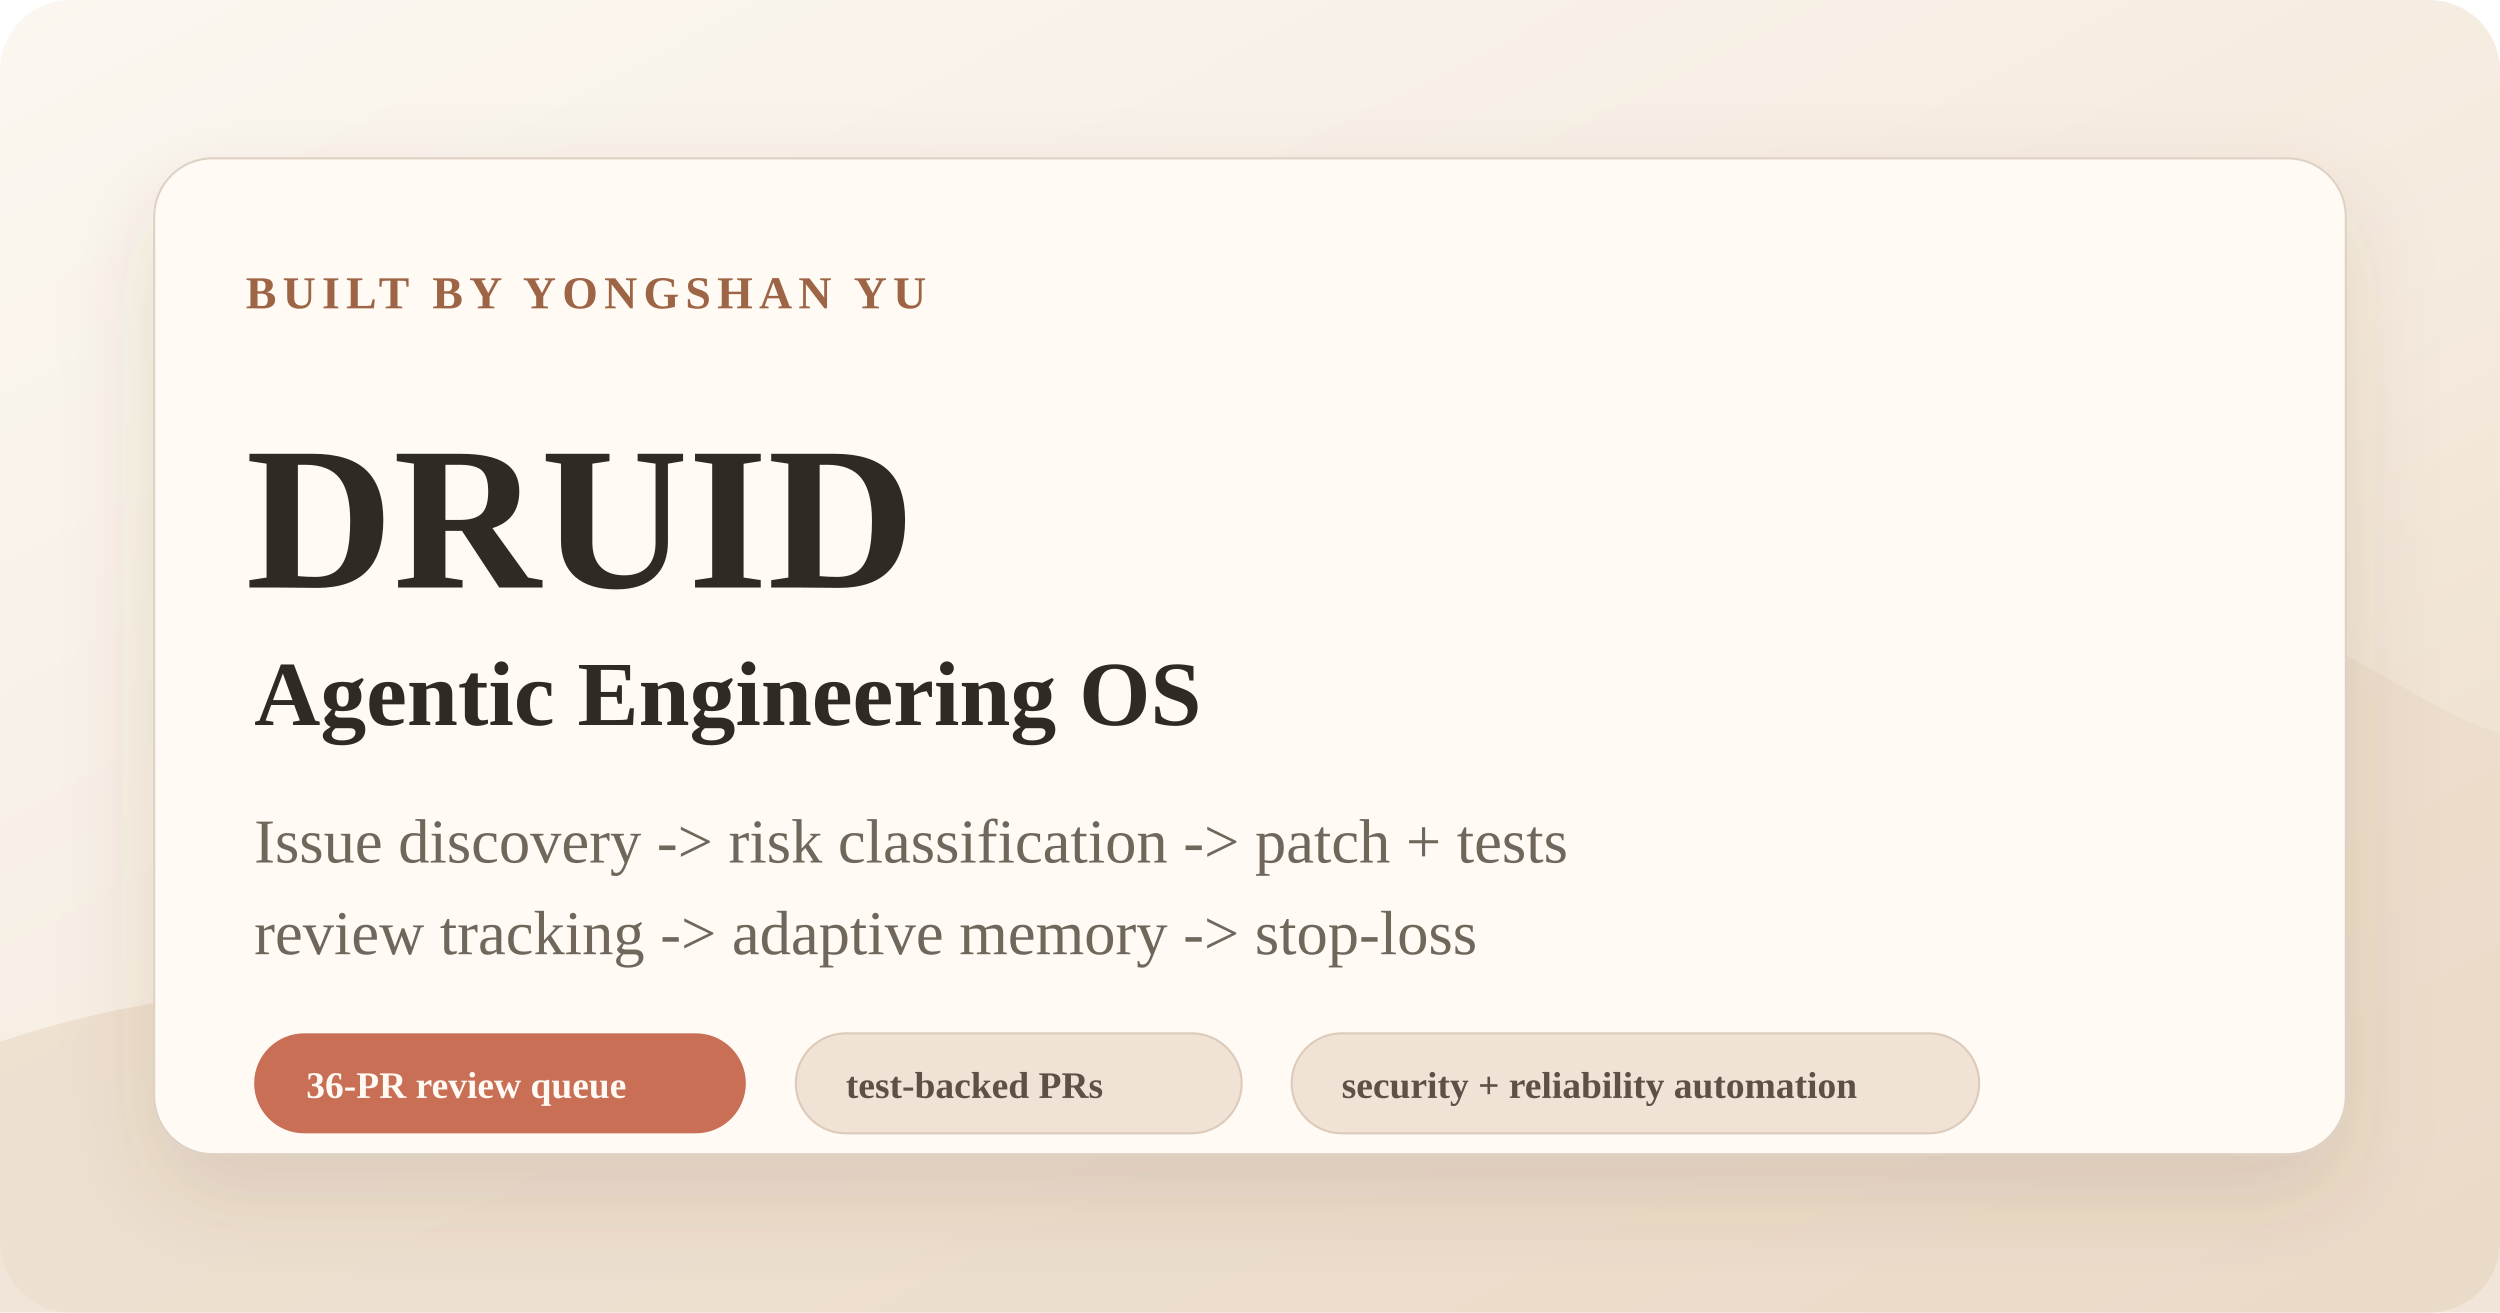
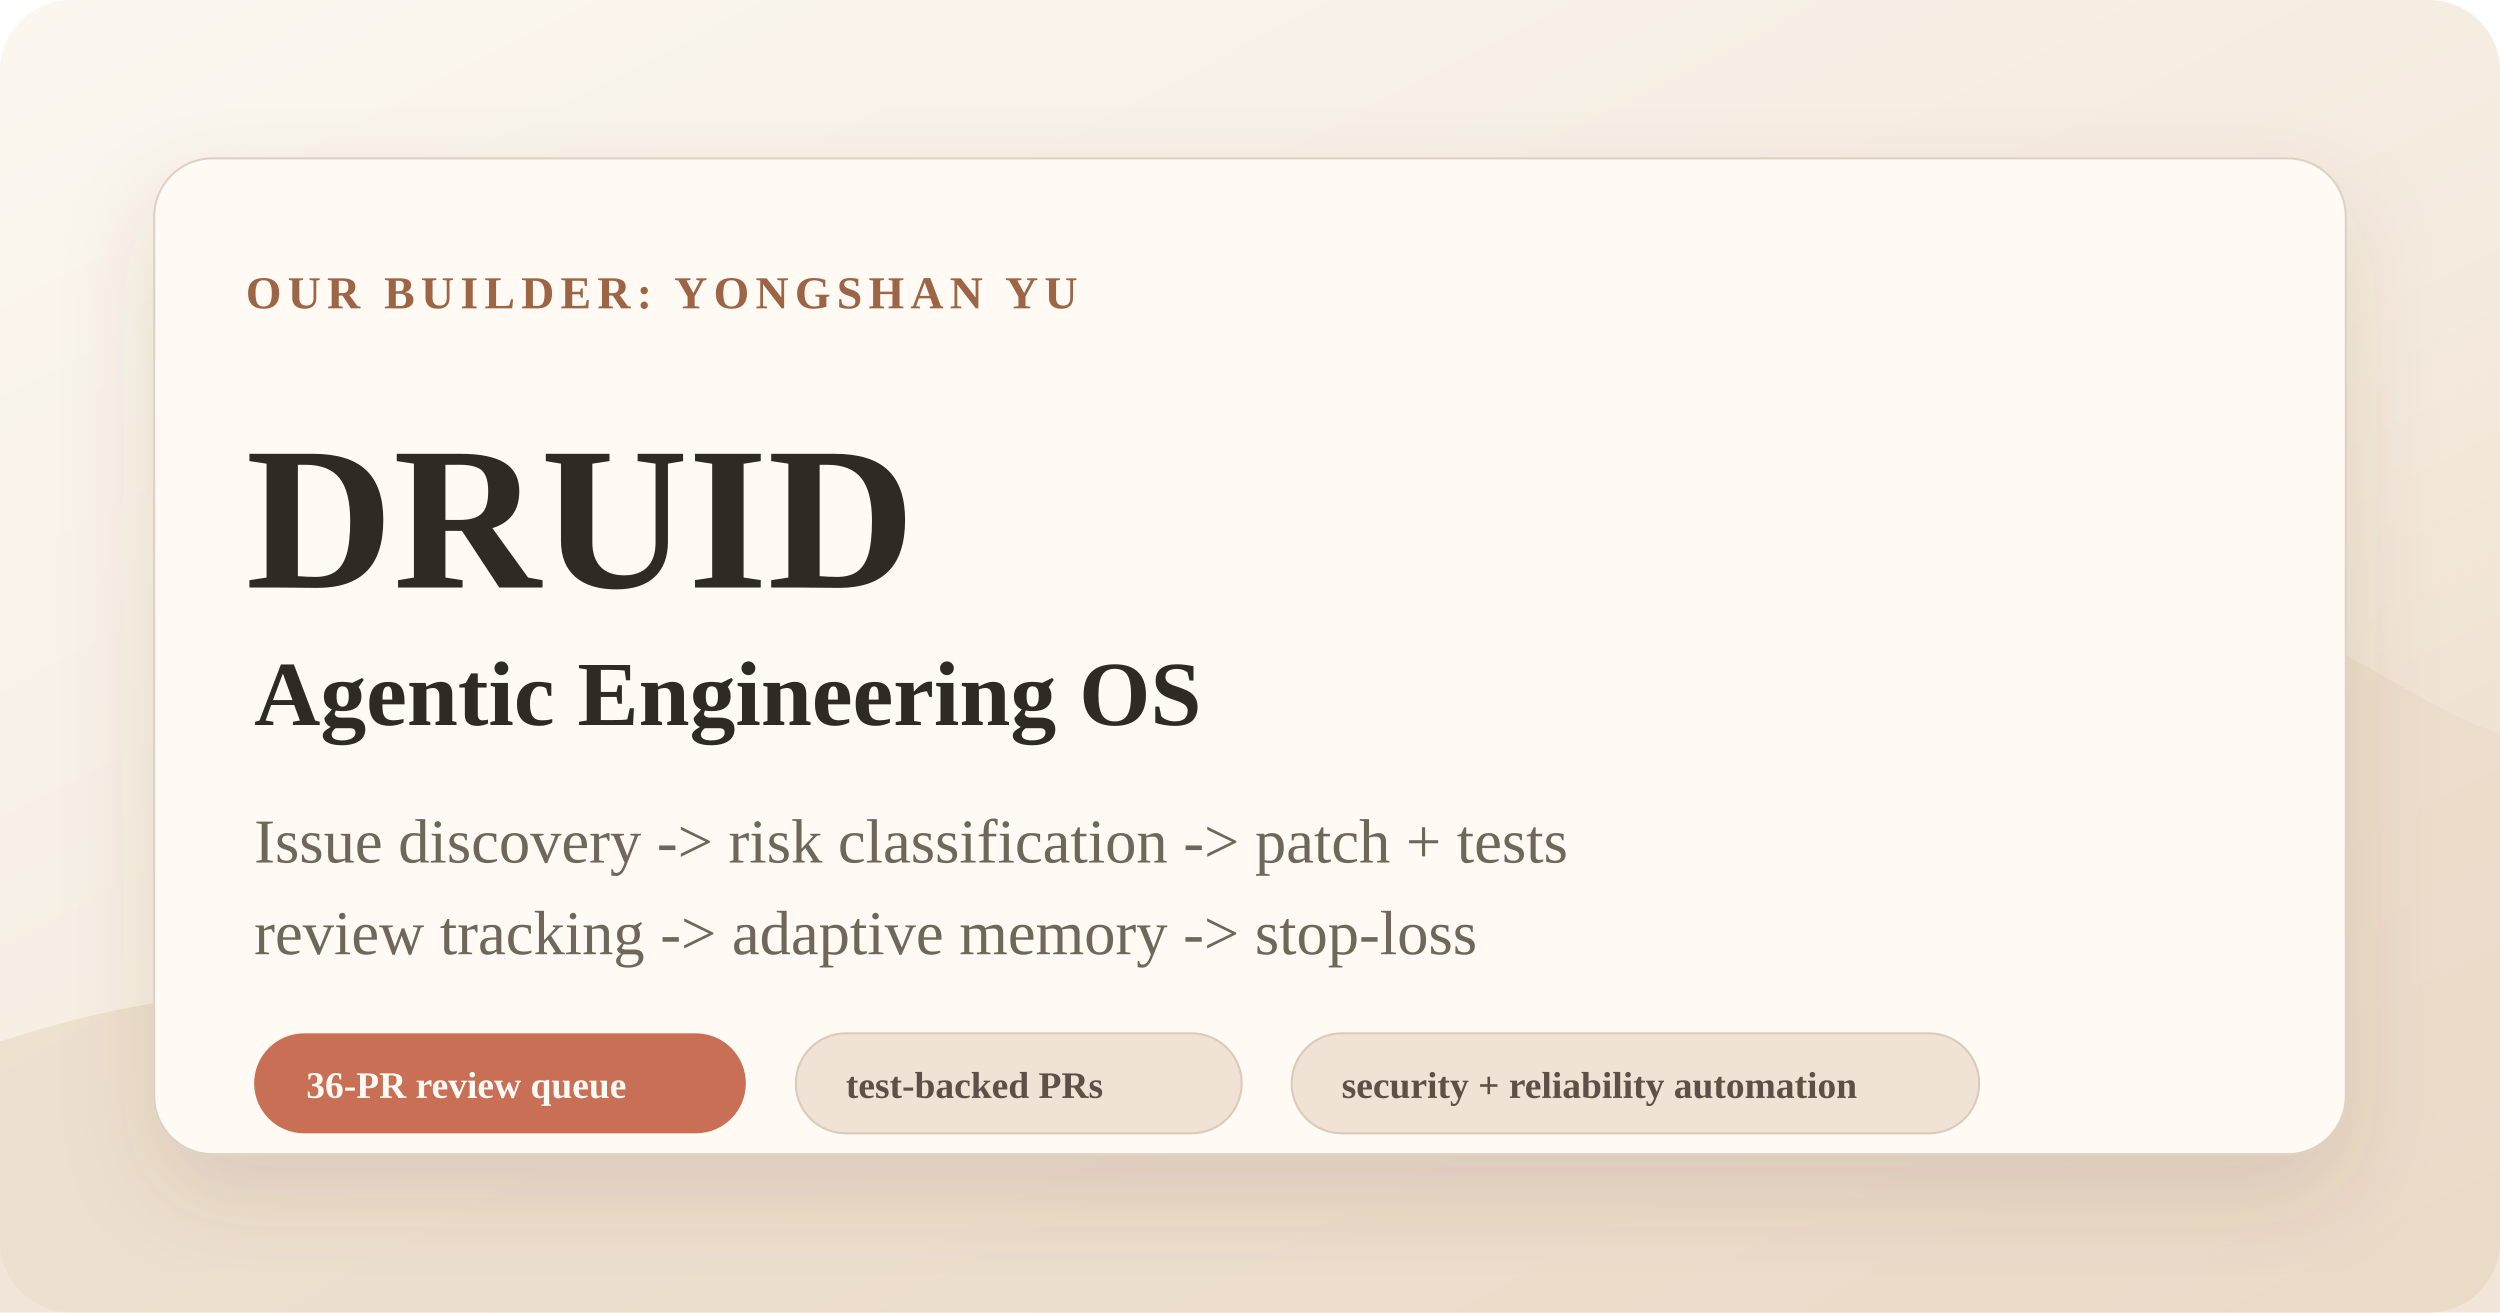
<svg xmlns="http://www.w3.org/2000/svg" width="1200" height="630" viewBox="0 0 1200 630" role="img" aria-labelledby="title desc">
  <defs>
    <linearGradient id="bg" x1="0" y1="0" x2="1" y2="1">
      <stop offset="0" stop-color="#fbf7f0" />
      <stop offset="0.58" stop-color="#f5ebdf" />
      <stop offset="1" stop-color="#ead9c6" />
    </linearGradient>
    <filter id="shadow" x="-12%" y="-12%" width="124%" height="124%">
      <feDropShadow dx="0" dy="20" stdDeviation="22" flood-color="#6b4a36" flood-opacity="0.14" />
    </filter>
  </defs>
  <rect width="1200" height="630" rx="34" fill="url(#bg)" />
  <path d="M0 500 C210 430 312 540 514 474 C730 404 812 220 1014 270 C1112 294 1158 340 1200 352 L1200 630 L0 630 Z" fill="#eadbc9" opacity="0.72" />
  <g filter="url(#shadow)">
    <rect x="74" y="76" width="1052" height="478" rx="28" fill="#fffaf3" stroke="#ded1c3" />
  </g>
-   <text x="118" y="148" fill="#9d6546" font-family="Times New Roman, Tiempos Headline, Tiempos Text, Iowan Old Style, Georgia, Cambria, serif" font-size="22" font-weight="800" letter-spacing="3">BUILT BY YONGSHAN YU</text>
+   <text x="118" y="148" fill="#9d6546" font-family="Times New Roman, Tiempos Headline, Tiempos Text, Iowan Old Style, Georgia, Cambria, serif" font-size="22" font-weight="800" letter-spacing="3">OUR BUILDER: YONGSHAN YU</text>
  <text x="118" y="282" fill="#2f2a24" font-family="Times New Roman, Tiempos Headline, Tiempos Text, Iowan Old Style, Georgia, Cambria, serif" font-size="98" font-weight="820">DRUID</text>
  <text x="122" y="348" fill="#2f2a24" font-family="Times New Roman, Tiempos Headline, Tiempos Text, Iowan Old Style, Georgia, Cambria, serif" font-size="44" font-weight="650">Agentic Engineering OS</text>
  <text x="122" y="414" fill="#6f665c" font-family="Times New Roman, Tiempos Headline, Tiempos Text, Iowan Old Style, Georgia, Cambria, serif" font-size="30">Issue discovery -&gt; risk classification -&gt; patch + tests</text>
  <text x="122" y="458" fill="#6f665c" font-family="Times New Roman, Tiempos Headline, Tiempos Text, Iowan Old Style, Georgia, Cambria, serif" font-size="30">review tracking -&gt; adaptive memory -&gt; stop-loss</text>
  <g transform="translate(122 496)">
    <rect width="236" height="48" rx="24" fill="#c86f55" />
    <text x="25" y="31" fill="#fffaf3" font-family="Times New Roman, Tiempos Headline, Tiempos Text, Iowan Old Style, Georgia, Cambria, serif" font-size="18" font-weight="800">36-PR review queue</text>
  </g>
  <g transform="translate(382 496)">
    <rect width="214" height="48" rx="24" fill="#f0e2d4" stroke="#dccaba" />
    <text x="24" y="31" fill="#5e5047" font-family="Times New Roman, Tiempos Headline, Tiempos Text, Iowan Old Style, Georgia, Cambria, serif" font-size="18" font-weight="800">test-backed PRs</text>
  </g>
  <g transform="translate(620 496)">
    <rect width="330" height="48" rx="24" fill="#f0e2d4" stroke="#dccaba" />
    <text x="24" y="31" fill="#5e5047" font-family="Times New Roman, Tiempos Headline, Tiempos Text, Iowan Old Style, Georgia, Cambria, serif" font-size="18" font-weight="800">security + reliability automation</text>
  </g>
</svg>
